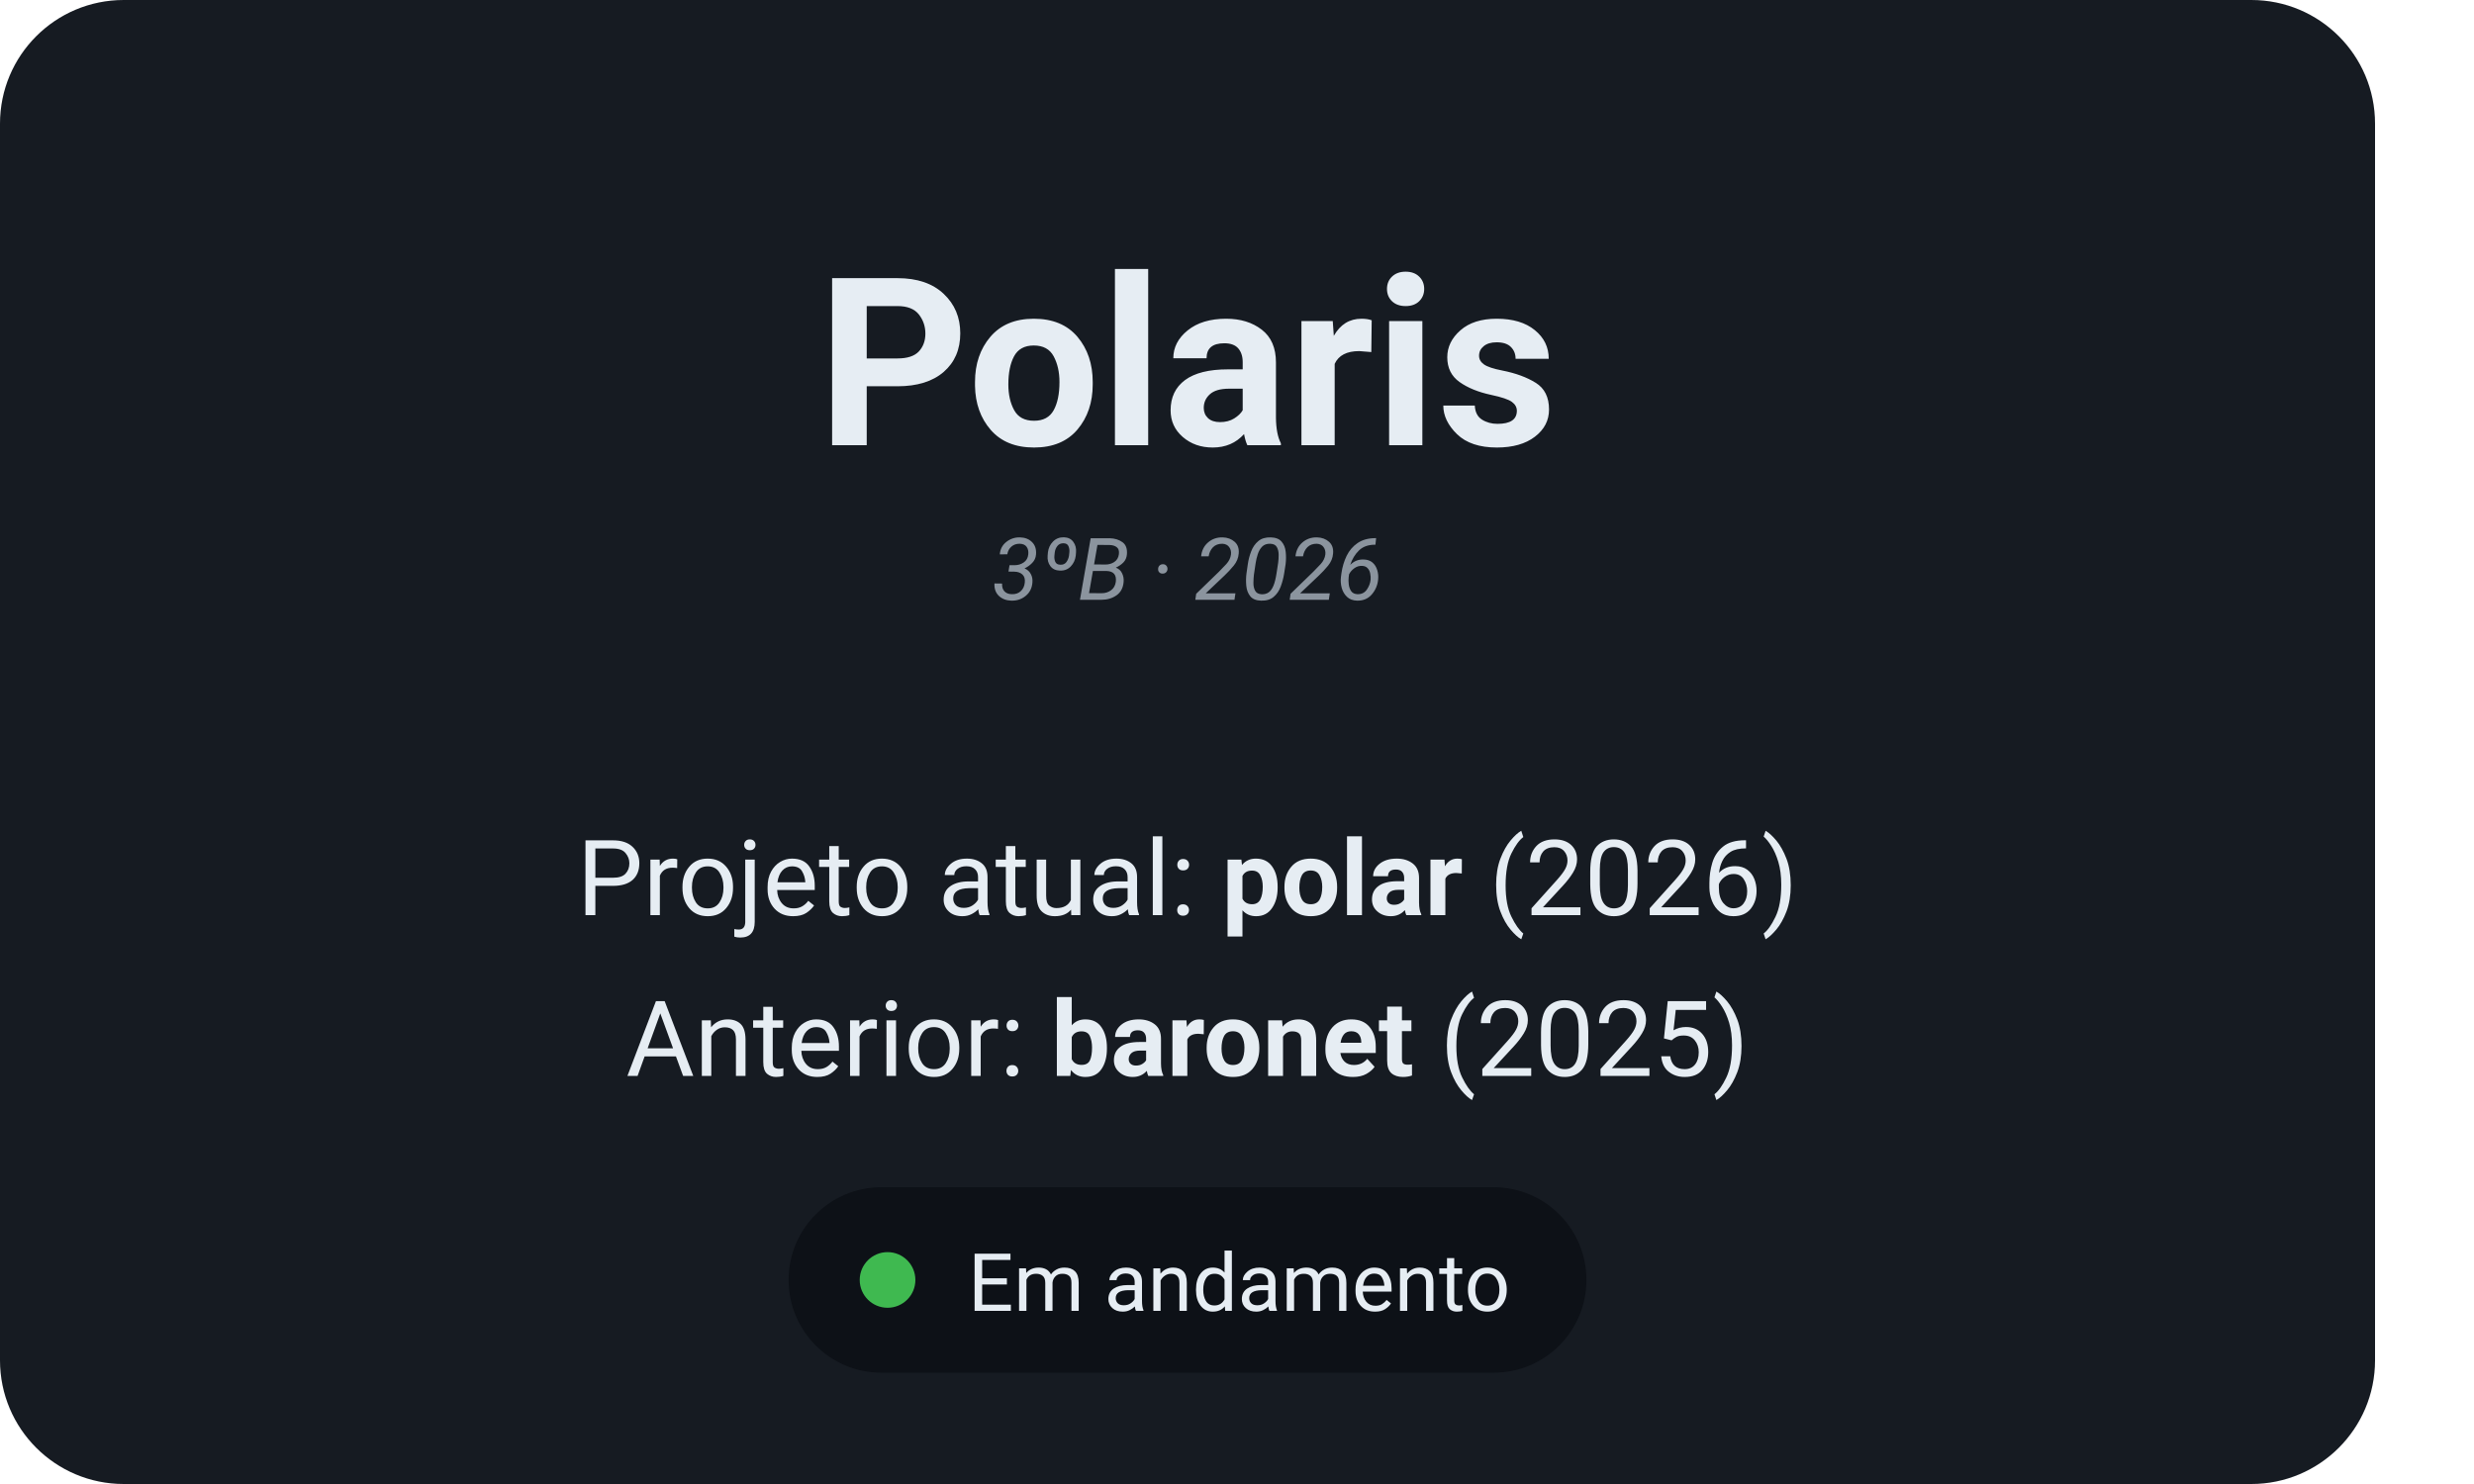
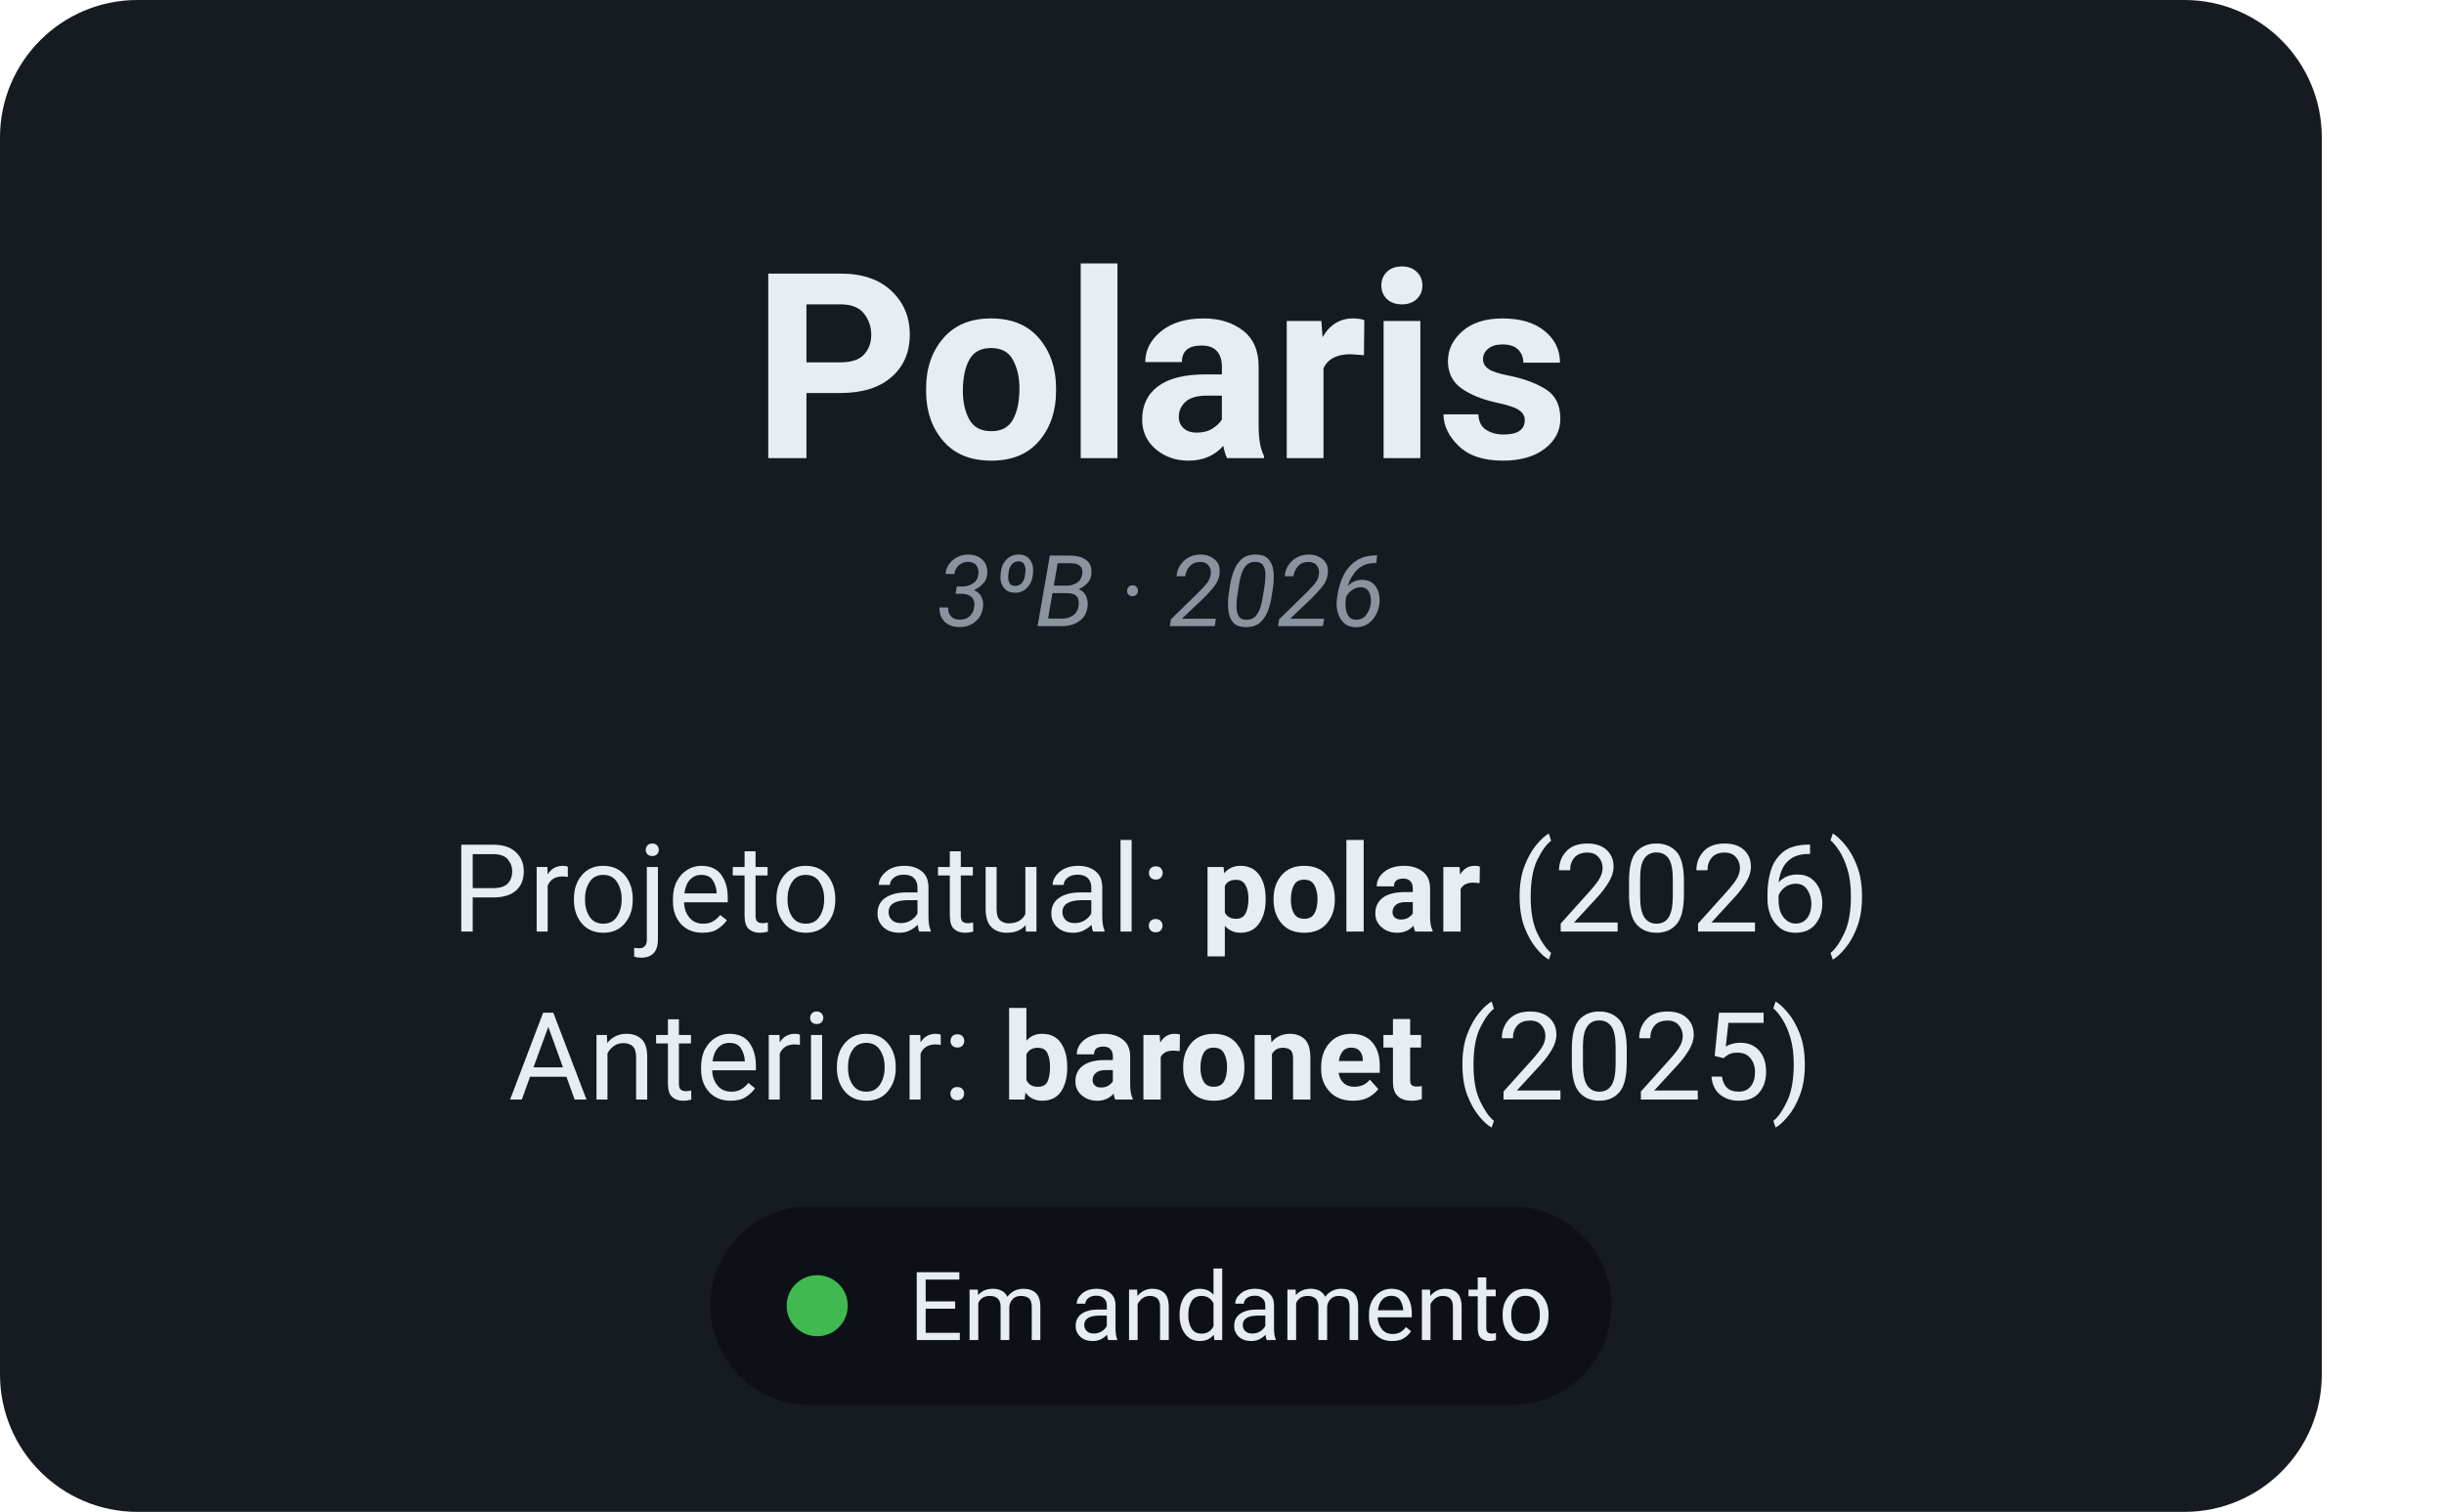
- <svg xmlns="http://www.w3.org/2000/svg" width="400" height="240" viewBox="0 0 400 240" role="img" aria-label="Polaris">
-   <rect x="0" y="0" width="384" height="240" rx="20" fill="#161b22" />
+ <svg xmlns="http://www.w3.org/2000/svg" width="320" height="198" viewBox="0 0 320 198" role="img" aria-label="Polaris">
+   <rect x="0" y="0" width="304" height="198" rx="18" fill="#161b22" />
  <g font-family="system-ui,-apple-system,'Segoe UI',Roboto,Helvetica,Arial,sans-serif">
-     <text x="192" y="72" font-size="38" font-weight="700" fill="#e6edf3" text-anchor="middle">Polaris</text>
-     <text x="192" y="97" font-size="14" font-style="italic" fill="#8b949e" text-anchor="middle">3ºB · 2026</text>
-     <text x="192" y="148" font-size="17" fill="#e6edf3" text-anchor="middle">Projeto atual: <tspan font-weight="700">polar</tspan> (2026)</text>
-     <text x="192" y="174" font-size="17" fill="#e6edf3" text-anchor="middle">Anterior: <tspan font-weight="700">baronet</tspan> (2025)</text>
-     <rect x="127.5" y="192" width="129" height="30" rx="15" fill="#0d1117" />
-     <circle cx="143.5" cy="207" r="4.5" fill="#3fb950" />
-     <text x="156.5" y="212" font-size="13" fill="#e6edf3">Em andamento</text>
+     <text x="152" y="60" font-size="34" font-weight="700" fill="#e6edf3" text-anchor="middle">Polaris</text>
+     <text x="152" y="82" font-size="13" font-style="italic" fill="#8b949e" text-anchor="middle">3ºB · 2026</text>
+     <text x="152" y="122" font-size="16" fill="#e6edf3" text-anchor="middle">Projeto atual: <tspan font-weight="700">polar</tspan> (2026)</text>
+     <text x="152" y="144" font-size="16" fill="#e6edf3" text-anchor="middle">Anterior: <tspan font-weight="700">baronet</tspan> (2025)</text>
+     <rect x="93" y="158" width="118" height="26" rx="13" fill="#0d1117" />
+     <circle cx="107" cy="171" r="4" fill="#3fb950" />
+     <text x="119" y="175.5" font-size="12.5" fill="#e6edf3">Em andamento</text>
  </g>
</svg>
